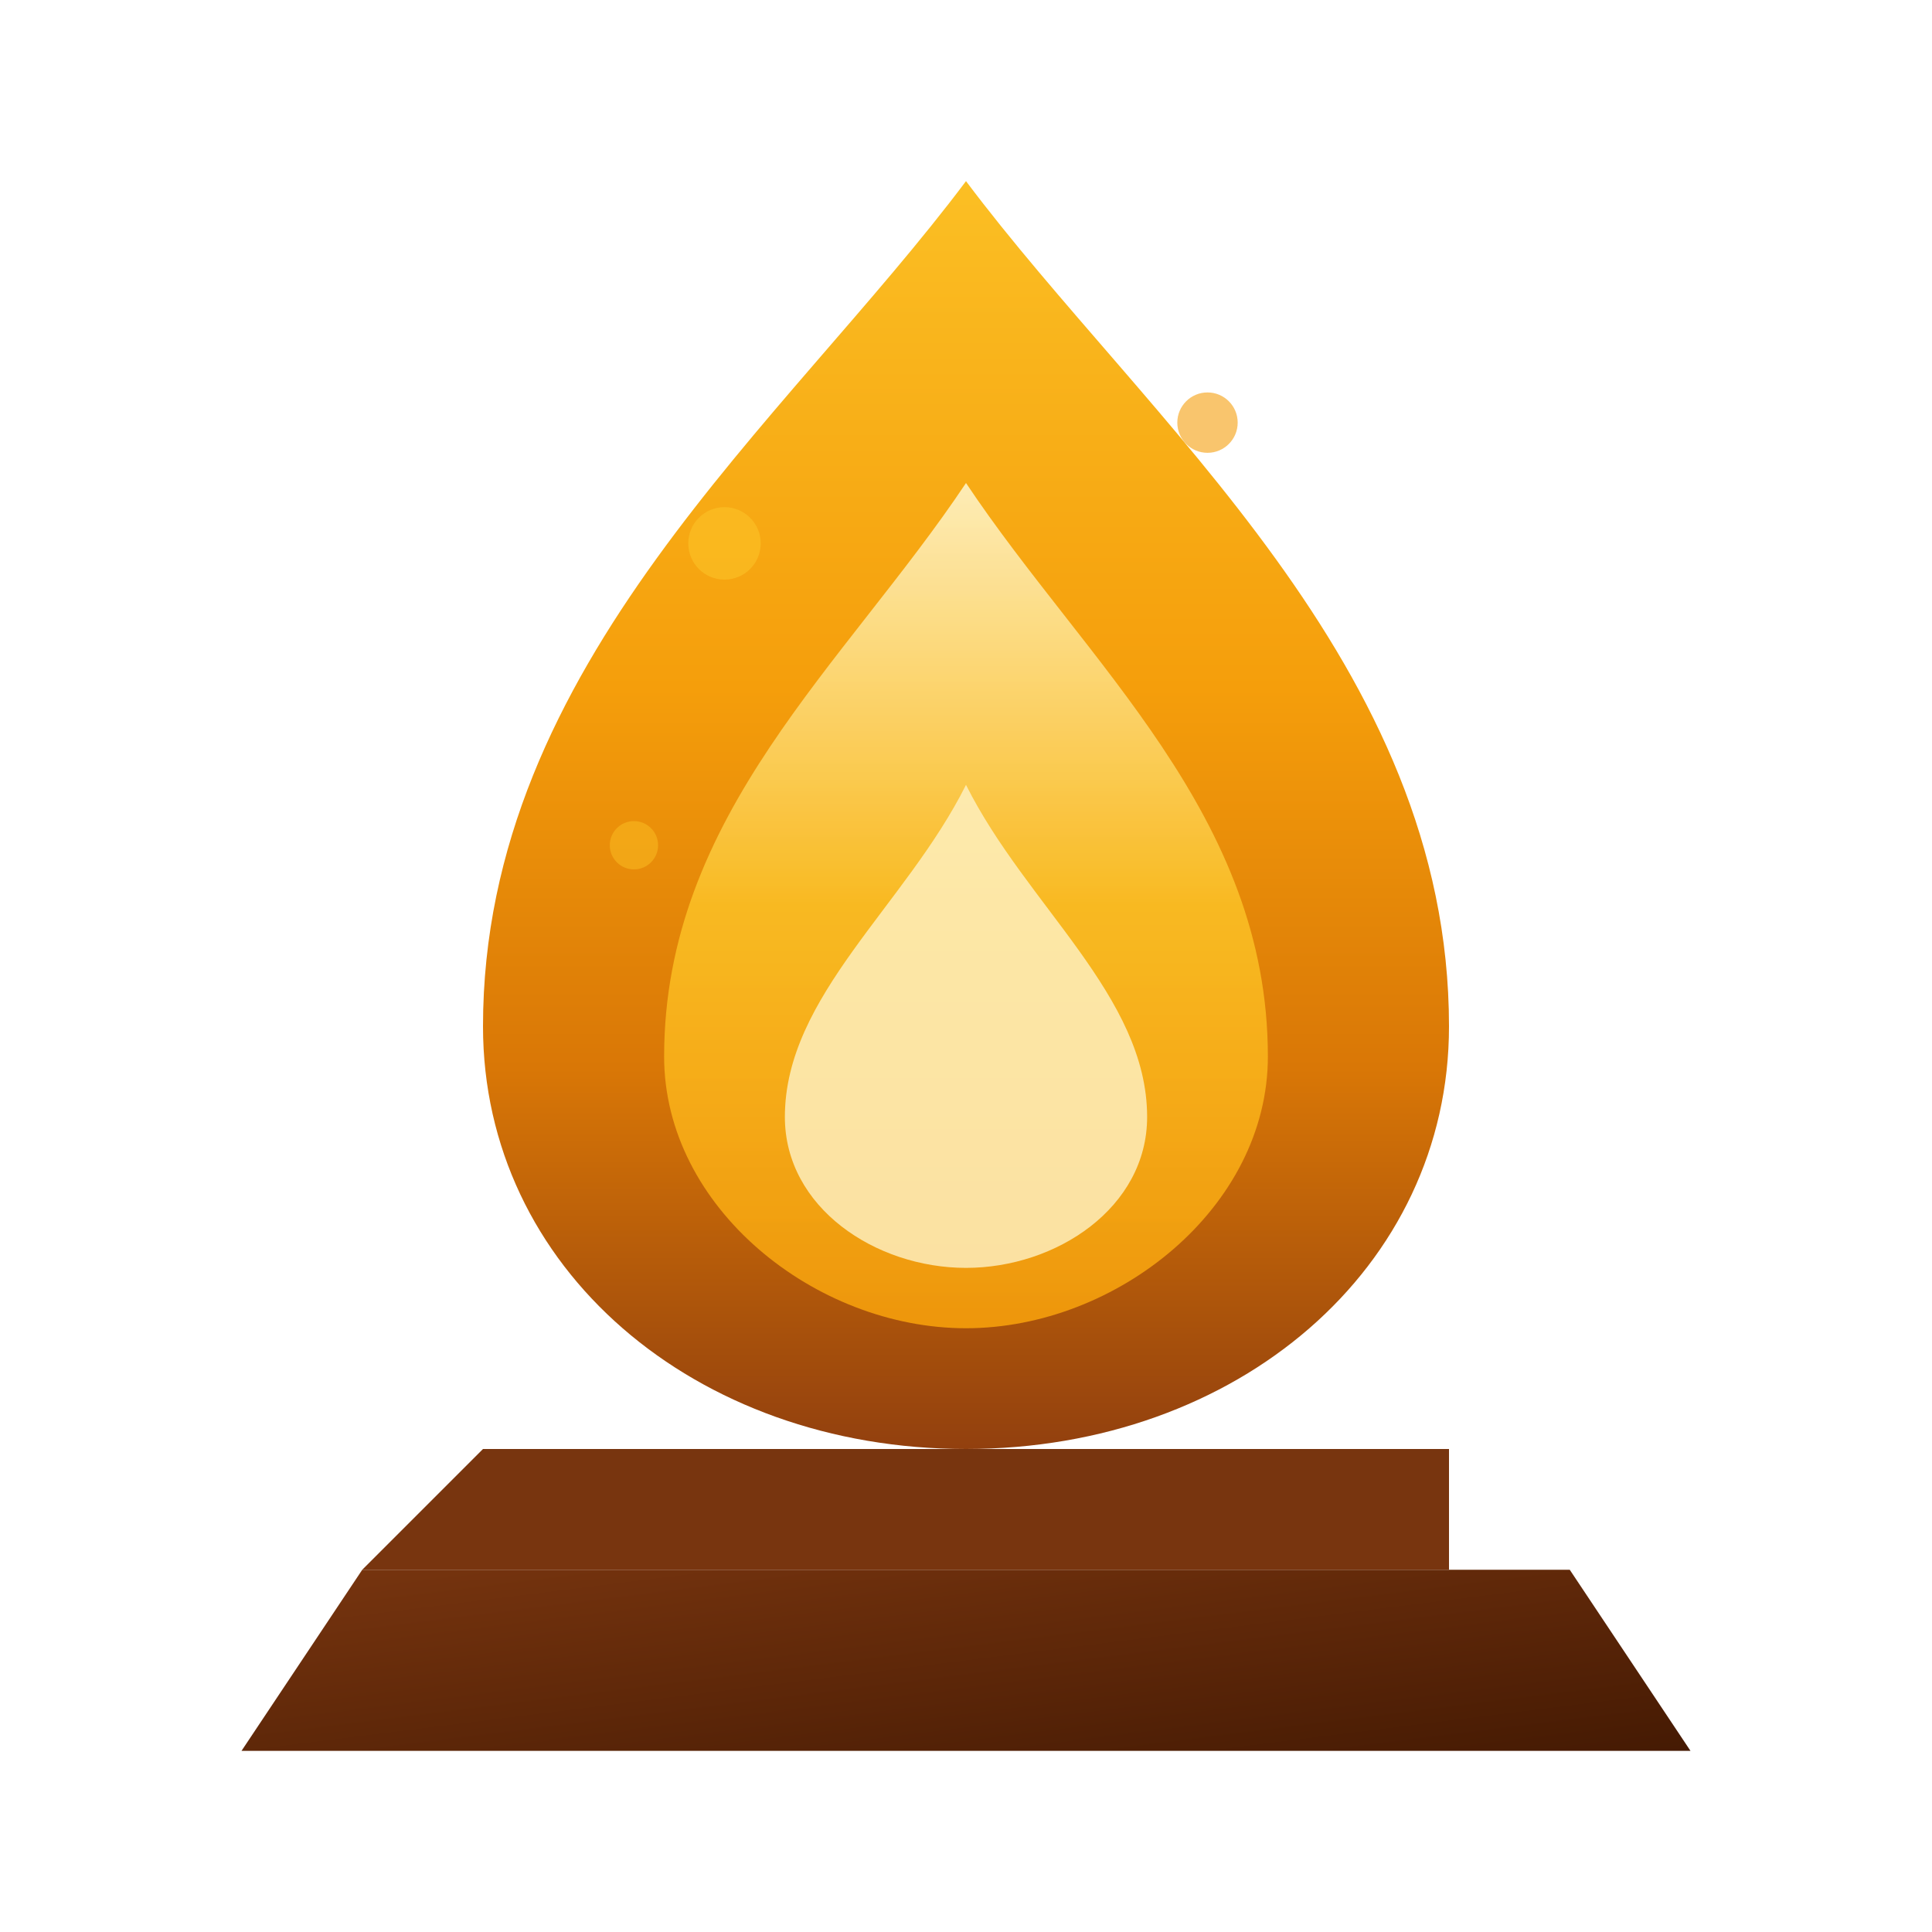
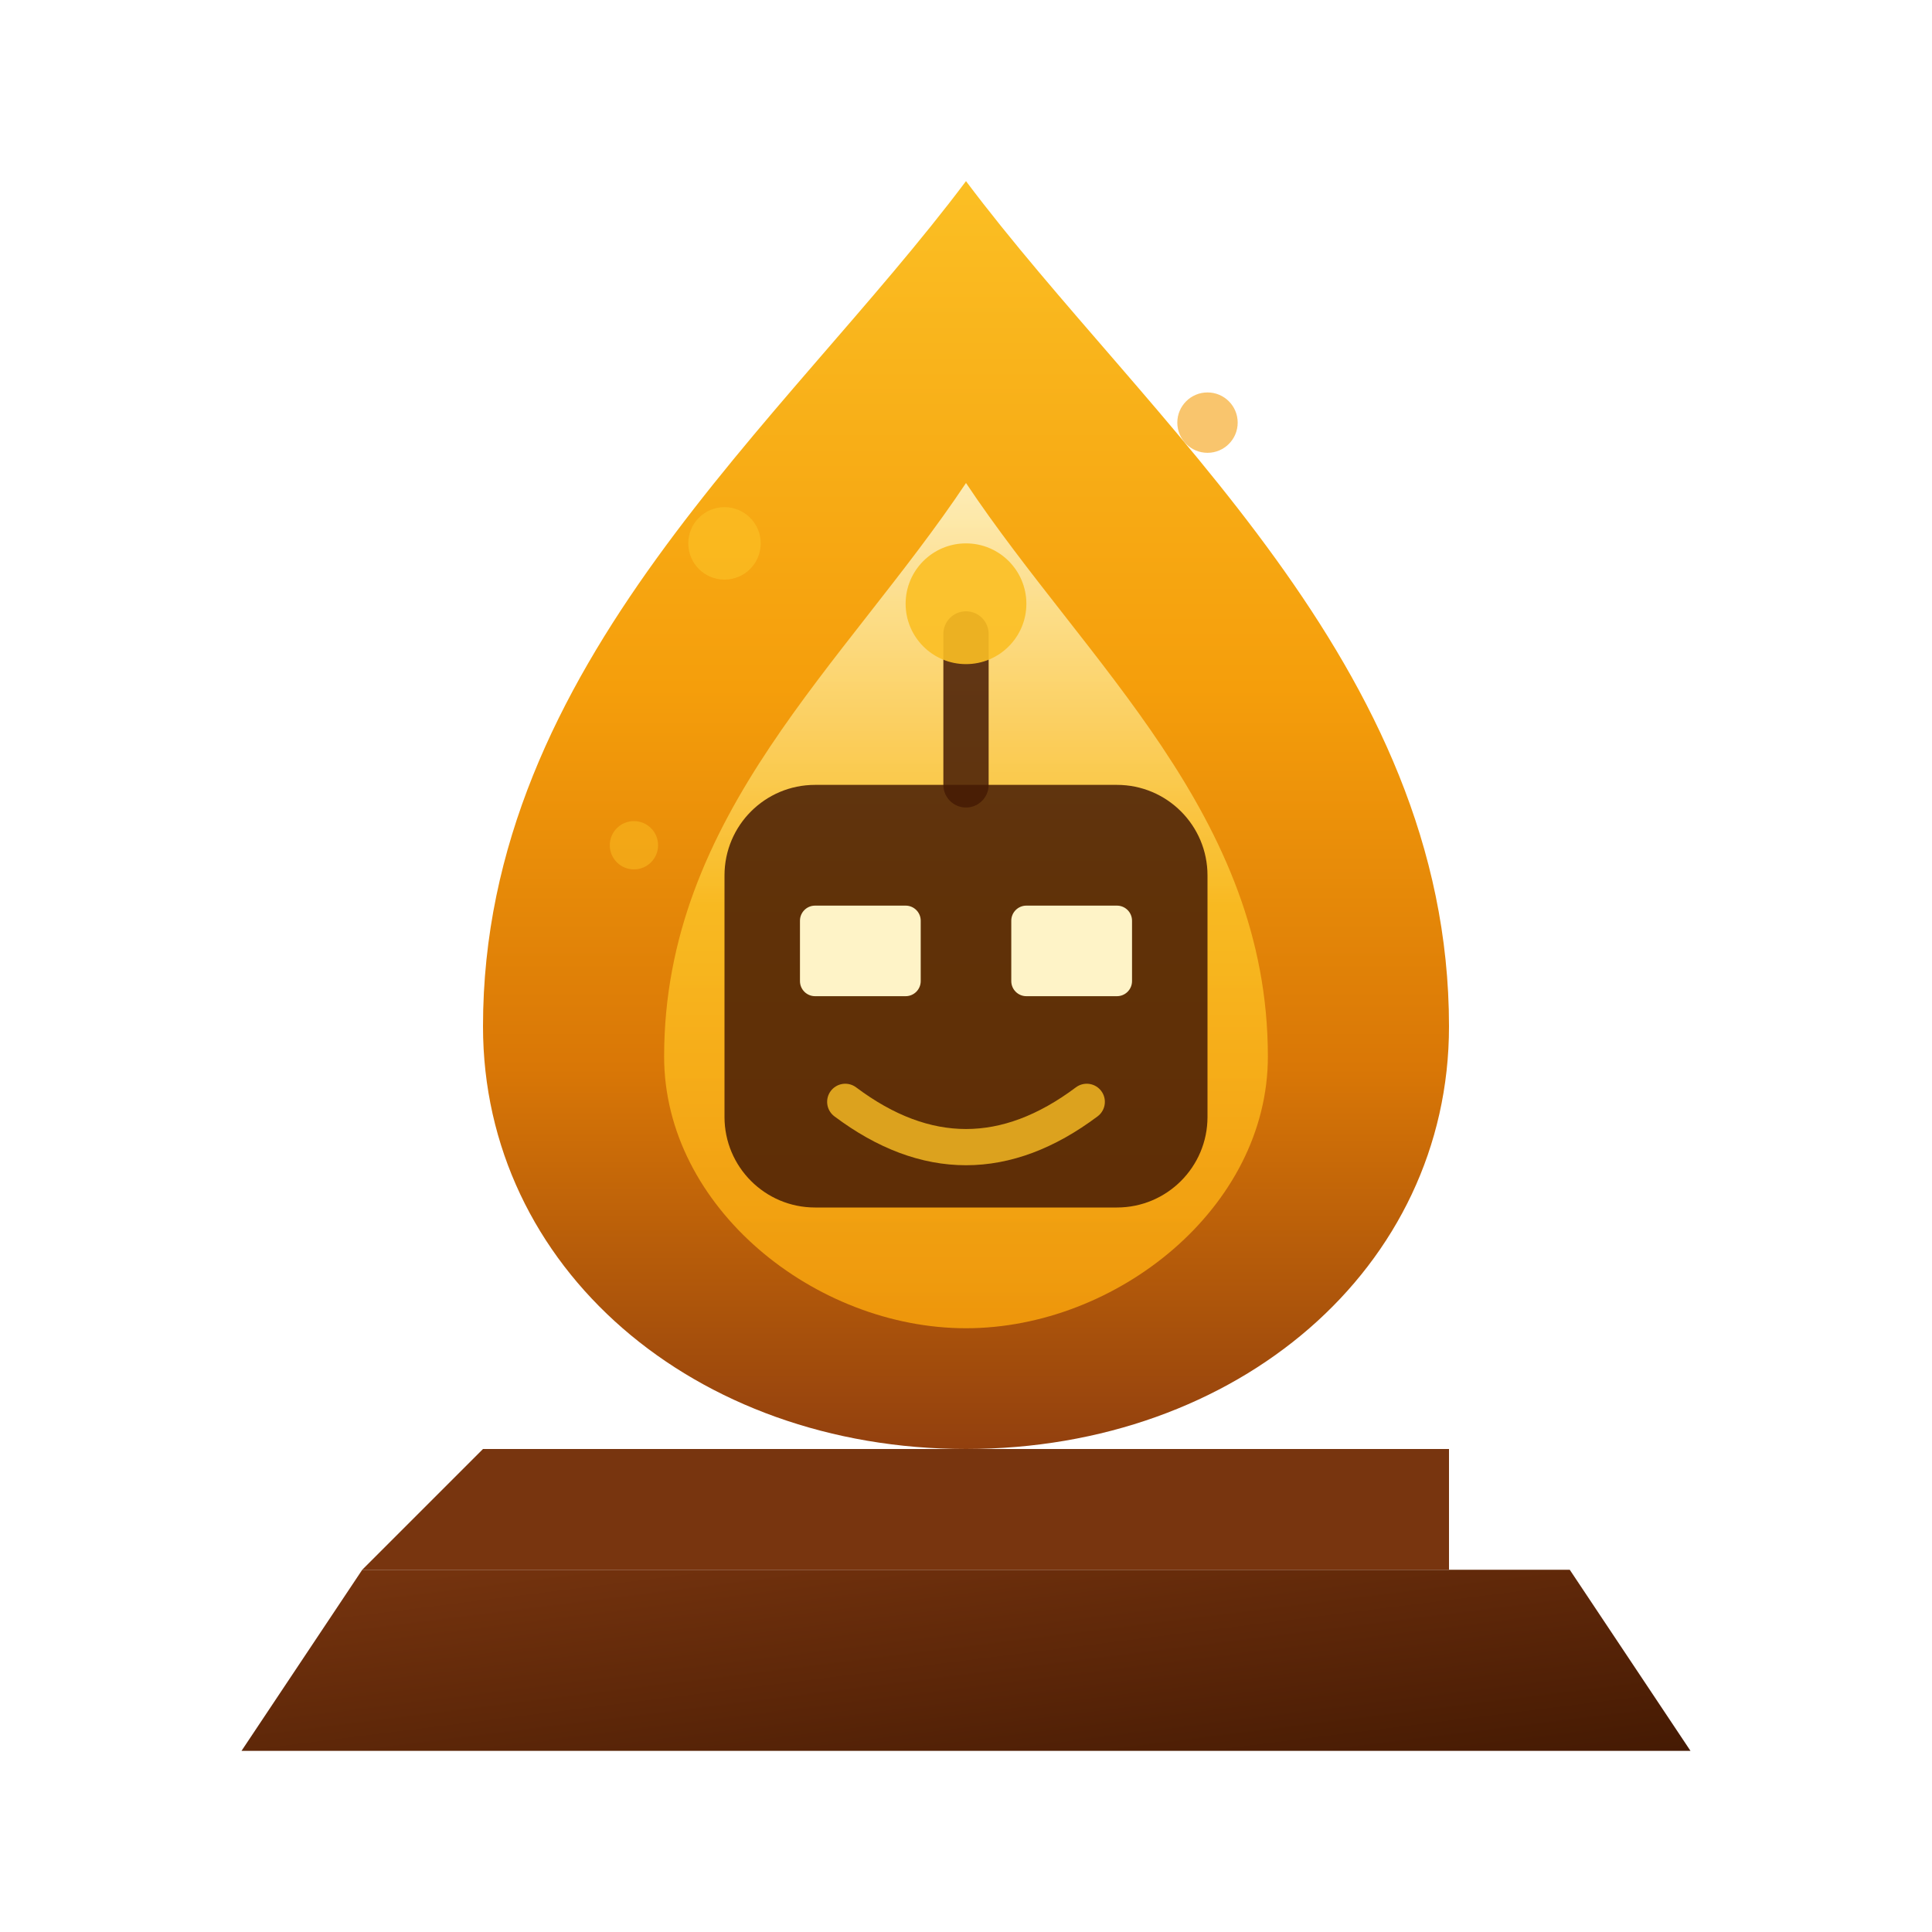
<svg xmlns="http://www.w3.org/2000/svg" viewBox="0 0 64 64" width="64" height="64">
  <defs>
    <linearGradient id="flame" x1="0.5" y1="1" x2="0.5" y2="0">
      <stop offset="0%" stop-color="#92400e" />
      <stop offset="30%" stop-color="#d97706" />
      <stop offset="60%" stop-color="#f59e0b" />
      <stop offset="100%" stop-color="#fbbf24" />
    </linearGradient>
    <linearGradient id="inner" x1="0.5" y1="1" x2="0.5" y2="0">
      <stop offset="0%" stop-color="#f59e0b" />
      <stop offset="50%" stop-color="#fbbf24" />
      <stop offset="100%" stop-color="#fef3c7" />
    </linearGradient>
    <linearGradient id="base" x1="0" y1="0" x2="1" y2="1">
      <stop offset="0%" stop-color="#78350f" />
      <stop offset="100%" stop-color="#451a03" />
    </linearGradient>
  </defs>
  <path d="M12 52 h40 l4 6 H8 z" fill="url(#base)" />
  <path d="M16 48 h32 v4 H12 z" fill="#78350f" />
  <path d="M32 6 C38 14 48 22 48 34 C48 42 41 48 32 48 C23 48 16 42 16 34 C16 22 26 14 32 6 Z" fill="url(#flame)" />
  <path d="M32 16 C36 22 42 27 42 35 C42 40 37 44 32 44 C27 44 22 40 22 35 C22 27 28 22 32 16 Z" fill="url(#inner)" opacity="0.9" />
-   <path d="M32 26 C34 30 38 33 38 37 C38 40 35 42 32 42 C29 42 26 40 26 37 C26 33 30 30 32 26 Z" fill="#fef3c7" opacity="0.8" />
+   <rect x="24" y="26" width="16" height="14" rx="3" fill="#451a03" opacity="0.85" />
+   <rect x="26.5" y="30" width="4" height="3" rx="0.5" fill="#fef3c7" />
+   <rect x="33.5" y="30" width="4" height="3" rx="0.5" fill="#fef3c7" />
+   <path d="M28 36.5 Q32 39.5 36 36.5" stroke="#fbbf24" stroke-width="1.2" fill="none" stroke-linecap="round" opacity="0.8" />
+   <line x1="32" y1="26" x2="32" y2="21" stroke="#451a03" stroke-width="1.5" stroke-linecap="round" opacity="0.85" />
+   <circle cx="32" cy="20" r="2" fill="#fbbf24" opacity="0.9" />
  <circle cx="24" cy="18" r="1.2" fill="#fbbf24" opacity="0.7" />
  <circle cx="40" cy="14" r="1" fill="#f59e0b" opacity="0.6" />
  <circle cx="21" cy="28" r="0.8" fill="#fbbf24" opacity="0.5" />
</svg>
